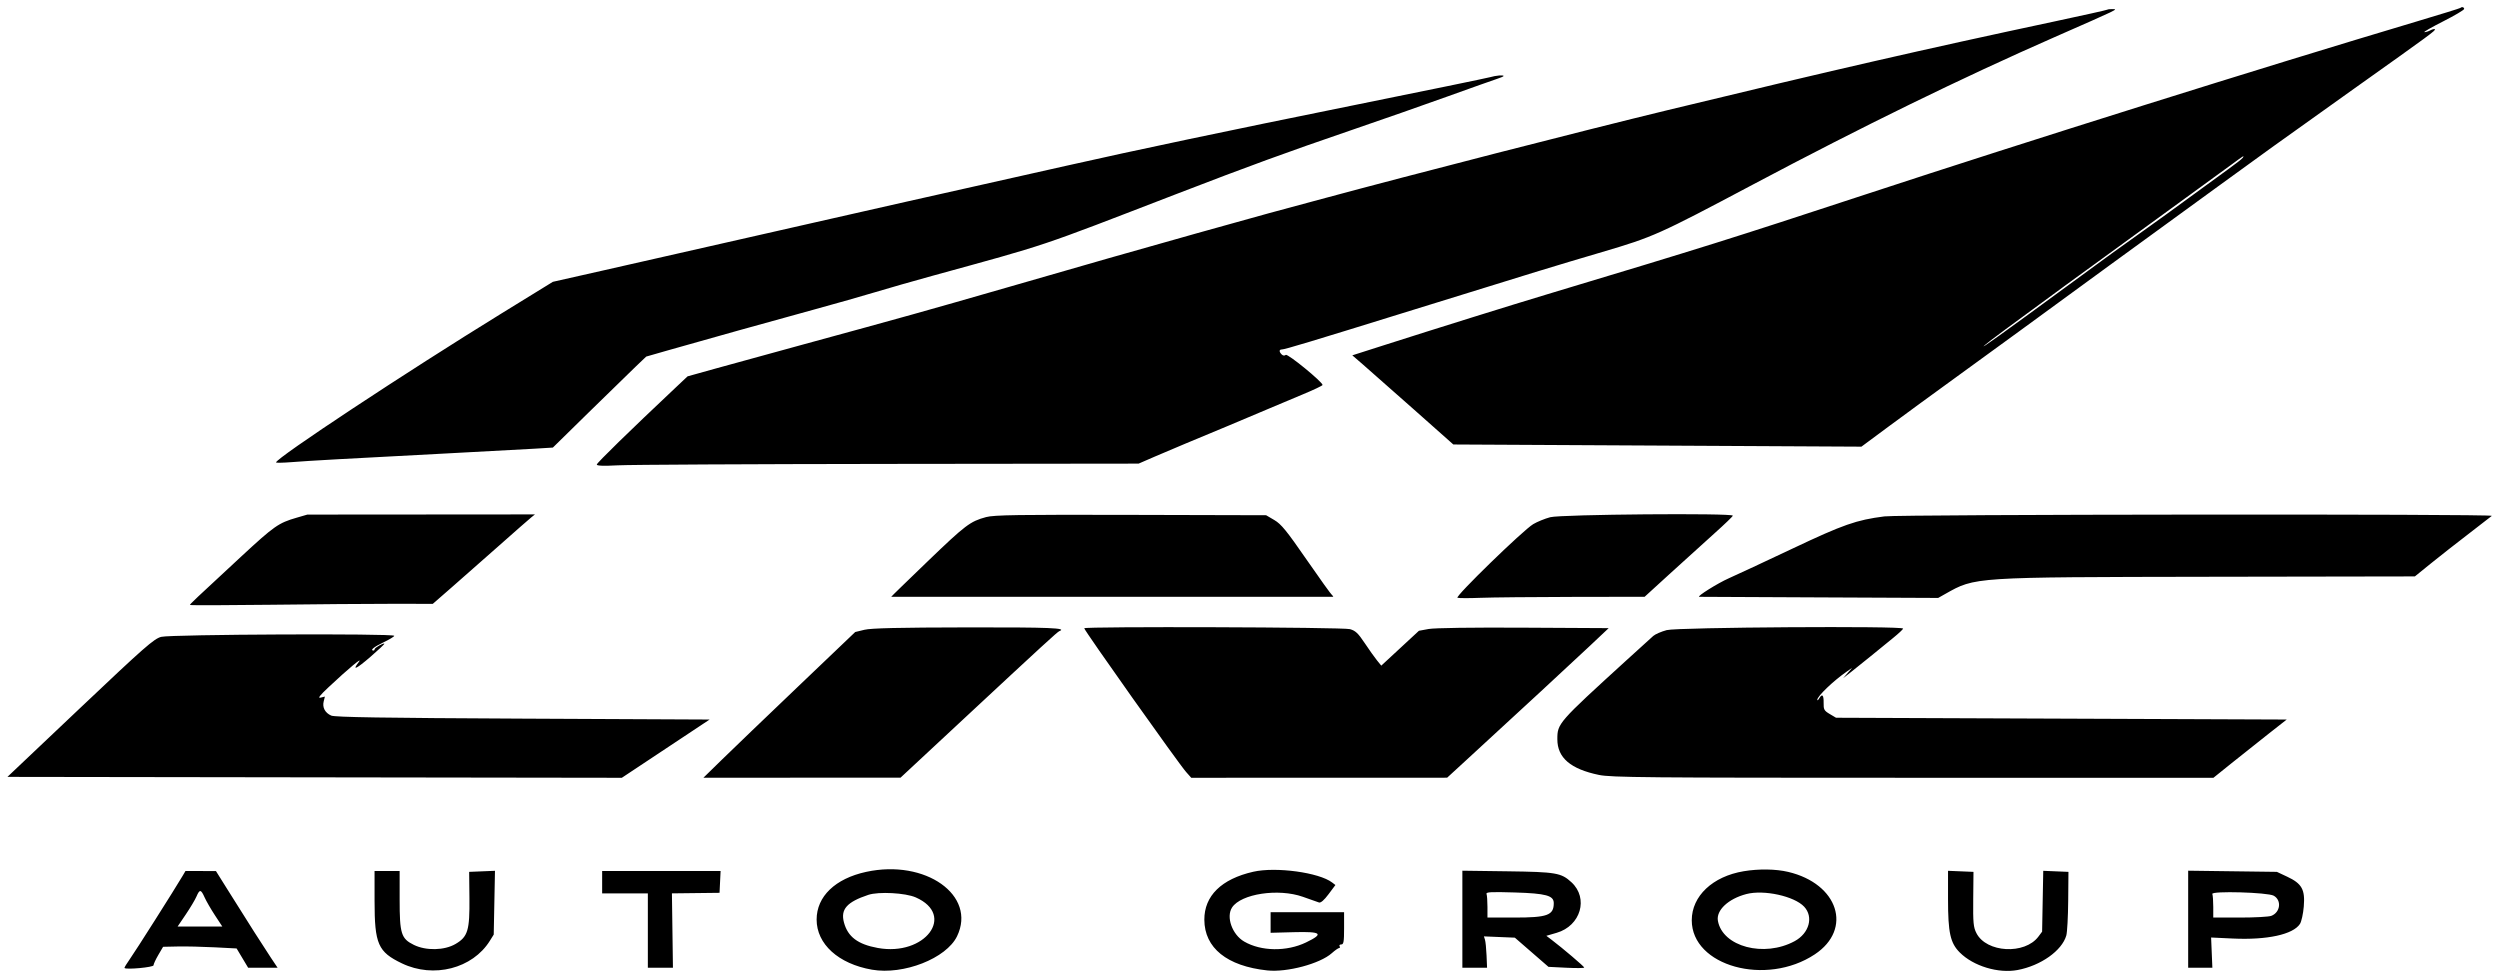
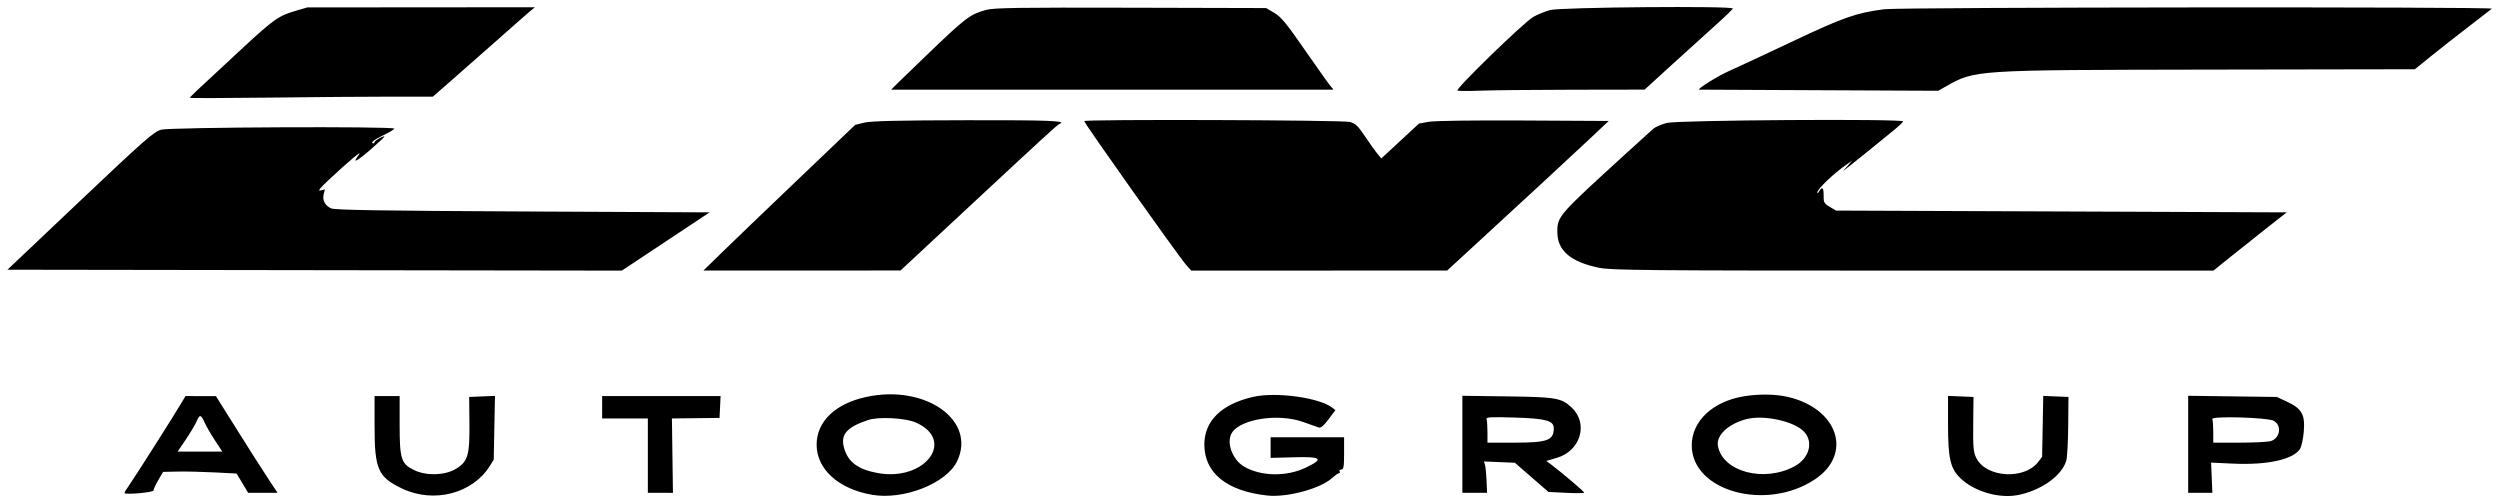
- <svg xmlns="http://www.w3.org/2000/svg" viewBox="0 0 1395 546">
-   <path fill="currentColor" fill-rule="evenodd" d="M 1372.917 4.414 C 1372.688 4.642, 1361.700 8.048, 1348.500 11.983 C 1262.472 37.627, 1132.138 78.528, 1041 108.482 C 965.043 133.445, 951.253 137.772, 863.500 164.166 C 842.798 170.392, 802.417 182.990, 772.044 192.697 L 754.589 198.275 760.509 203.388 C 763.765 206.199, 776.448 217.392, 788.693 228.260 L 810.957 248.021 924.819 248.628 L 1038.681 249.236 1054.091 237.814 C 1062.566 231.533, 1080.300 218.576, 1093.500 209.021 C 1106.700 199.466, 1121.550 188.666, 1126.500 185.021 C 1139.353 175.555, 1213.819 121.287, 1237.500 104.127 C 1248.500 96.157, 1262.225 86.209, 1268 82.021 C 1273.775 77.833, 1294.250 63.214, 1313.500 49.534 C 1356.626 18.886, 1359.273 16.940, 1358.662 16.329 C 1358.392 16.059, 1357.262 16.324, 1356.151 16.919 C 1355.040 17.514, 1353.539 17.977, 1352.816 17.948 C 1352.092 17.920, 1356.787 15.216, 1363.250 11.940 C 1369.713 8.664, 1375 5.537, 1375 4.992 C 1375 3.998, 1373.699 3.637, 1372.917 4.414 M 1175.917 5.385 C 1175.688 5.597, 1162.450 8.551, 1146.500 11.950 C 1073.531 27.502, 1021.747 39.373, 930.500 61.467 C 883.708 72.796, 787.992 97.374, 737.500 111.024 C 727.050 113.849, 713.775 117.432, 708 118.986 C 696.484 122.085, 641.969 137.399, 619 143.986 C 611.025 146.274, 584.953 153.778, 561.062 160.663 C 516.430 173.526, 505.224 176.659, 448.500 192.132 C 430.350 197.083, 408.337 203.130, 399.582 205.569 L 383.664 210.005 377.082 216.201 C 351.319 240.453, 333 258.334, 333 259.229 C 333 259.944, 336.783 260.081, 344.750 259.654 C 351.212 259.307, 419.240 258.951, 495.921 258.862 L 635.343 258.700 644.421 254.759 C 649.415 252.591, 657.100 249.334, 661.500 247.521 C 673.666 242.509, 698.527 232.090, 707.500 228.244 C 711.900 226.358, 720.556 222.719, 726.736 220.157 C 732.915 217.596, 737.978 215.195, 737.986 214.822 C 738.021 213.142, 718.491 197.178, 717.453 198.039 C 716.772 198.604, 715.904 198.504, 715.176 197.776 C 713.631 196.231, 713.681 195, 715.289 195 C 716.920 195, 731.454 190.620, 786.500 173.537 C 857.573 151.482, 867.191 148.538, 894 140.633 C 922.594 132.202, 925.501 130.901, 978 103.052 C 1039.673 70.337, 1094.517 43.531, 1146.500 20.695 C 1182.683 4.800, 1181.901 5.177, 1178.917 5.082 C 1177.496 5.037, 1176.146 5.173, 1175.917 5.385 M 831.405 43.079 C 829.703 43.573, 795.053 50.701, 754.405 58.920 C 685.865 72.779, 632.801 83.957, 595 92.498 C 577.737 96.399, 536.021 105.768, 505.500 112.598 C 494.500 115.060, 475.825 119.292, 464 122.002 C 441.562 127.144, 383.083 140.413, 336 151.045 L 308.500 157.255 280 174.802 C 226.468 207.762, 154.151 255.541, 154.027 258.032 C 154.012 258.325, 157.938 258.252, 162.750 257.870 C 172.456 257.100, 192.882 255.955, 249.500 253.006 C 270.400 251.918, 292.225 250.739, 298 250.387 L 308.500 249.746 328.500 230.122 C 339.500 219.329, 351.219 207.905, 354.543 204.736 L 360.585 198.973 372.543 195.543 C 390.804 190.305, 432.127 178.765, 455 172.518 C 466.275 169.438, 481.350 165.153, 488.500 162.995 C 495.650 160.837, 509.825 156.781, 520 153.982 C 586.646 135.646, 577.348 138.763, 657 108.049 C 696.558 92.795, 718.136 84.913, 753 72.981 C 770.325 67.051, 795.075 58.387, 808 53.728 C 820.925 49.068, 833.188 44.713, 835.250 44.050 C 837.313 43.387, 839 42.655, 839 42.422 C 839 41.740, 834.752 42.107, 831.405 43.079 M 1245 91.952 C 1241.425 94.589, 1220.950 109.489, 1199.500 125.063 C 1178.050 140.637, 1157.079 155.882, 1152.897 158.940 C 1120.259 182.808, 1110.107 190.334, 1107.500 192.595 C 1103.438 196.117, 1118.169 185.558, 1153 159.980 C 1176.168 142.967, 1183.313 137.785, 1196.500 128.431 C 1203.100 123.749, 1214.575 115.444, 1222 109.974 C 1229.425 104.505, 1238.952 97.564, 1243.170 94.548 C 1247.389 91.533, 1251.128 88.602, 1251.479 88.033 C 1252.412 86.524, 1252.123 86.699, 1245 91.952 M 165.500 288.882 C 155.392 291.813, 153.044 293.460, 134.471 310.655 C 108.592 334.613, 106 337.063, 106 337.563 C 106 337.811, 126.138 337.765, 150.750 337.462 C 175.363 337.159, 205.850 336.918, 218.500 336.928 L 241.500 336.946 252.073 327.723 C 257.888 322.650, 269.750 312.200, 278.434 304.500 C 287.117 296.800, 295.184 289.723, 296.361 288.772 L 298.500 287.044 235 287.093 L 171.500 287.142 165.500 288.882 M 550.237 288.536 C 541.327 290.956, 538.800 292.870, 517.608 313.250 C 506.313 324.113, 497.168 333.010, 497.286 333.021 C 497.749 333.068, 742.563 333.065, 743.500 333.019 C 744.109 332.989, 744.081 332.682, 743.428 332.235 C 742.839 331.831, 736.360 322.817, 729.030 312.205 C 717.988 296.218, 714.915 292.447, 711.102 290.205 L 706.500 287.500 631 287.303 C 568.211 287.140, 554.614 287.347, 550.237 288.536 M 865.024 288.603 C 862.013 289.412, 857.738 291.155, 855.524 292.476 C 849.859 295.858, 811.705 332.949, 813.273 333.551 C 813.970 333.819, 819.707 333.835, 826.020 333.587 C 832.334 333.340, 855.547 333.106, 877.605 333.068 L 917.710 333 932.222 319.750 C 940.203 312.462, 951.259 302.450, 956.789 297.500 C 962.320 292.550, 966.880 288.163, 966.923 287.750 C 967.082 286.204, 870.959 287.008, 865.024 288.603 M 1051.500 288.149 C 1035.813 290.157, 1028.629 292.673, 1000.266 306.092 C 984.995 313.317, 968.968 320.789, 964.651 322.697 C 958.503 325.413, 946.528 332.916, 948.173 333.021 C 948.353 333.032, 978.425 333.178, 1015 333.345 L 1081.500 333.649 1085.500 331.393 C 1102.259 321.944, 1100.440 322.062, 1233 321.835 L 1347.500 321.639 1356.500 314.348 C 1361.450 310.339, 1370.900 302.927, 1377.500 297.878 C 1384.100 292.829, 1389.928 288.316, 1390.450 287.849 C 1391.722 286.712, 1060.434 287.005, 1051.500 288.149 M 482.354 351.419 L 477.207 352.667 445.354 383.066 C 427.834 399.785, 408.775 418.080, 403 423.720 L 392.500 433.976 447.500 433.955 L 502.500 433.933 537.500 401.362 C 582.091 359.866, 590.035 352.577, 591.119 352.167 C 595.758 350.412, 585.839 350.010, 539.750 350.085 C 501.657 350.147, 486.106 350.508, 482.354 351.419 M 605 350.570 C 605 351.764, 657.647 426.044, 661.829 430.750 L 664.717 434 736.109 433.978 L 807.500 433.956 818.094 424.228 C 846.400 398.235, 877.482 369.503, 887.034 360.500 L 897.644 350.500 850.101 350.240 C 821.533 350.084, 800.403 350.379, 797.158 350.979 L 791.759 351.977 781.256 361.702 L 770.753 371.428 768.343 368.464 C 767.018 366.834, 763.928 362.485, 761.478 358.800 C 757.845 353.336, 756.330 351.908, 753.262 351.056 C 749.310 349.958, 605 349.485, 605 350.570 M 930.025 351.603 C 927.014 352.412, 923.639 353.876, 922.525 354.856 C 921.411 355.836, 914.650 361.972, 907.500 368.491 C 869.335 403.293, 869 403.676, 869 412.510 C 869 422.820, 876.381 429.139, 892.258 432.418 C 899.063 433.824, 918.579 434, 1067.507 434 L 1235.097 434 1245.351 425.750 C 1250.990 421.213, 1260.192 413.900, 1265.799 409.500 L 1275.994 401.500 1150.247 401 L 1024.500 400.500 1021 398.422 C 1017.859 396.557, 1017.509 395.916, 1017.586 392.172 C 1017.678 387.751, 1016.761 386.865, 1015.080 389.750 C 1014.519 390.712, 1014.054 391.050, 1014.046 390.500 C 1014.016 388.529, 1022.964 379.951, 1030.500 374.725 L 1033.500 372.645 1031 375.517 L 1028.500 378.390 1032.500 375.283 C 1034.700 373.575, 1039.711 369.550, 1043.636 366.339 C 1047.561 363.127, 1053.274 358.475, 1056.331 356 C 1059.387 353.525, 1061.913 351.163, 1061.944 350.750 C 1062.060 349.189, 935.973 350.005, 930.025 351.603 M 89.922 355.369 C 85.876 356.460, 80.634 361.064, 44.745 395.052 L 4.145 433.500 175.561 433.753 L 346.977 434.006 371.476 417.753 L 395.974 401.500 291.737 401 C 213.650 400.625, 186.825 400.198, 184.811 399.298 C 181.359 397.755, 179.773 394.751, 180.623 391.365 L 181.295 388.690 178.897 389.282 C 177.150 389.713, 178.361 388.128, 183.361 383.440 C 194.428 373.061, 202.740 366.139, 200.216 369.403 C 196.235 374.552, 198.725 373.419, 206.867 366.376 C 211.238 362.594, 214.672 359.352, 214.496 359.172 C 213.993 358.655, 209.113 361.415, 209.053 362.250 C 209.024 362.663, 208.775 363, 208.500 363 C 206.208 363, 208.567 360.994, 213.750 358.534 C 217.188 356.903, 220 355.216, 220 354.784 C 220 353.401, 95.141 353.962, 89.922 355.369" />
-   <g transform="translate(0 466)">
+ <svg xmlns="http://www.w3.org/2000/svg" viewBox="0 0 1395 281">
+   <path fill="currentColor" fill-rule="evenodd" d="M 165.500 5.882 C 155.392 8.813, 153.044 10.460, 134.471 27.655 C 108.592 51.613, 106 54.063, 106 54.563 C 106 54.811, 126.138 54.765, 150.750 54.462 C 175.363 54.159, 205.850 53.918, 218.500 53.928 L 241.500 53.946 252.073 44.723 C 257.888 39.650, 269.750 29.200, 278.434 21.500 C 287.117 13.800, 295.184 6.723, 296.361 5.772 L 298.500 4.044 235 4.093 L 171.500 4.142 165.500 5.882 M 550.237 5.536 C 541.327 7.956, 538.800 9.870, 517.608 30.250 C 506.313 41.112, 497.168 50.010, 497.286 50.021 C 497.749 50.068, 742.563 50.065, 743.500 50.019 C 744.109 49.989, 744.081 49.682, 743.428 49.235 C 742.839 48.831, 736.360 39.817, 729.030 29.205 C 717.988 13.218, 714.915 9.447, 711.102 7.205 L 706.500 4.500 631 4.303 C 568.211 4.140, 554.614 4.347, 550.237 5.536 M 865.024 5.603 C 862.013 6.412, 857.738 8.155, 855.524 9.476 C 849.859 12.858, 811.705 49.949, 813.273 50.551 C 813.970 50.819, 819.707 50.835, 826.020 50.587 C 832.334 50.340, 855.547 50.106, 877.605 50.068 L 917.710 50 932.222 36.750 C 940.203 29.462, 951.259 19.450, 956.789 14.500 C 962.320 9.550, 966.880 5.162, 966.923 4.750 C 967.082 3.204, 870.959 4.008, 865.024 5.603 M 1051.500 5.149 C 1035.813 7.157, 1028.629 9.673, 1000.266 23.092 C 984.995 30.317, 968.968 37.789, 964.651 39.697 C 958.503 42.413, 946.528 49.916, 948.173 50.021 C 948.353 50.032, 978.425 50.178, 1015 50.345 L 1081.500 50.649 1085.500 48.393 C 1102.259 38.944, 1100.440 39.062, 1233 38.835 L 1347.500 38.639 1356.500 31.348 C 1361.450 27.339, 1370.900 19.927, 1377.500 14.878 C 1384.100 9.829, 1389.928 5.316, 1390.450 4.849 C 1391.722 3.712, 1060.434 4.005, 1051.500 5.149 M 482.354 68.419 L 477.207 69.667 445.354 100.066 C 427.834 116.785, 408.775 135.080, 403 140.720 L 392.500 150.976 447.500 150.955 L 502.500 150.933 537.500 118.362 C 582.091 76.866, 590.035 69.577, 591.119 69.167 C 595.758 67.412, 585.839 67.010, 539.750 67.085 C 501.657 67.147, 486.106 67.508, 482.354 68.419 M 605 67.570 C 605 68.764, 657.647 143.044, 661.829 147.750 L 664.717 151 736.109 150.978 L 807.500 150.956 818.094 141.228 C 846.400 115.235, 877.482 86.503, 887.034 77.500 L 897.644 67.500 850.101 67.240 C 821.533 67.084, 800.403 67.379, 797.158 67.979 L 791.759 68.977 781.256 78.702 L 770.753 88.428 768.343 85.464 C 767.018 83.834, 763.928 79.485, 761.478 75.800 C 757.845 70.336, 756.330 68.908, 753.262 68.056 C 749.310 66.958, 605 66.485, 605 67.570 M 930.025 68.603 C 927.014 69.412, 923.639 70.876, 922.525 71.856 C 921.411 72.836, 914.650 78.972, 907.500 85.491 C 869.335 120.293, 869 120.676, 869 129.510 C 869 139.820, 876.381 146.139, 892.258 149.418 C 899.063 150.824, 918.579 151, 1067.507 151 L 1235.097 151 1245.351 142.750 C 1250.990 138.213, 1260.192 130.900, 1265.799 126.500 L 1275.994 118.500 1150.247 118 L 1024.500 117.500 1021 115.422 C 1017.859 113.557, 1017.509 112.916, 1017.586 109.172 C 1017.678 104.751, 1016.761 103.865, 1015.080 106.750 C 1014.519 107.713, 1014.054 108.050, 1014.046 107.500 C 1014.016 105.529, 1022.964 96.951, 1030.500 91.725 L 1033.500 89.645 1031 92.517 L 1028.500 95.390 1032.500 92.283 C 1034.700 90.575, 1039.711 86.550, 1043.636 83.339 C 1047.561 80.127, 1053.274 75.475, 1056.331 73 C 1059.387 70.525, 1061.913 68.162, 1061.944 67.750 C 1062.060 66.189, 935.973 67.005, 930.025 68.603 M 89.922 72.369 C 85.876 73.460, 80.634 78.064, 44.745 112.052 L 4.145 150.500 175.561 150.753 L 346.977 151.006 371.476 134.753 L 395.974 118.500 291.737 118 C 213.650 117.625, 186.825 117.198, 184.811 116.298 C 181.359 114.755, 179.773 111.751, 180.623 108.365 L 181.295 105.690 178.897 106.282 C 177.150 106.713, 178.361 105.128, 183.361 100.440 C 194.428 90.061, 202.740 83.139, 200.216 86.403 C 196.235 91.552, 198.725 90.419, 206.867 83.376 C 211.238 79.594, 214.672 76.352, 214.496 76.172 C 213.993 75.655, 209.113 78.415, 209.053 79.250 C 209.024 79.662, 208.775 80, 208.500 80 C 206.208 80, 208.567 77.994, 213.750 75.534 C 217.188 73.903, 220 72.216, 220 71.784 C 220 70.401, 95.141 70.962, 89.922 72.369" />
+   <g transform="translate(0 201)">
    <path fill="currentColor" fill-rule="evenodd" d="M 483.317 20.503 C 466.054 24.256, 455.694 34.220, 455.675 47.090 C 455.655 60.781, 467.836 71.823, 486.558 75.083 C 504.191 78.154, 528.054 68.782, 534.029 56.439 C 545.076 33.620, 516.414 13.309, 483.317 20.503 M 699.317 20.436 C 681.543 24.492, 671.975 33.876, 672.022 47.210 C 672.077 62.944, 684.675 73.093, 707.139 75.498 C 718.140 76.676, 736.550 71.759, 743.129 65.885 C 744.906 64.298, 746.756 63, 747.239 63 C 747.723 63, 747.840 62.550, 747.500 62 C 747.160 61.450, 747.584 61, 748.441 61 C 749.738 61, 750 59.485, 750 52 L 750 43 729.500 43 L 709 43 709 48.750 L 708.999 54.500 722 54.154 C 737.498 53.741, 738.947 54.972, 728.750 59.887 C 717.965 65.085, 703.706 64.879, 694.256 59.388 C 687.555 55.495, 684.046 45.631, 687.491 40.373 C 692.504 32.723, 713.347 29.580, 727 34.415 C 731.125 35.876, 735.175 37.303, 736 37.586 C 736.971 37.920, 738.850 36.292, 741.330 32.969 L 745.160 27.838 743.330 26.432 C 736.066 20.852, 711.917 17.562, 699.317 20.436 M 973.028 20.141 C 955.653 23.020, 944 34.006, 944 47.508 C 944 73.080, 985.481 84.568, 1012.663 66.523 C 1033.949 52.392, 1025.765 27.108, 997.769 20.508 C 990.873 18.882, 981.467 18.742, 973.028 20.141 M 101.886 22.756 C 97.702 29.869, 75.406 65.026, 72.461 69.154 C 70.635 71.714, 69.295 73.964, 69.483 74.154 C 70.477 75.162, 85.667 73.742, 85.667 72.642 C 85.667 71.972, 86.868 69.375, 88.337 66.869 L 91.007 62.312 99.254 62.138 C 103.789 62.042, 113.020 62.251, 119.766 62.603 L 132.033 63.242 135.250 68.621 L 138.467 74 146.683 74 L 154.899 74 151.056 68.250 C 147.144 62.397, 138.409 48.667, 126.898 30.278 L 120.500 20.056 112 20.034 L 103.500 20.013 101.886 22.756 M 209.006 36.750 C 209.014 60.835, 210.915 65.162, 224.310 71.581 C 241.953 80.036, 263.668 74.461, 273.316 59 L 275.500 55.500 275.848 37.704 L 276.196 19.908 268.993 20.204 L 261.790 20.500 261.939 35.118 C 262.125 53.181, 261.056 56.711, 254.182 60.739 C 247.988 64.369, 237.722 64.595, 230.935 61.251 C 223.837 57.752, 223 55.086, 223 35.966 L 223 20 216 20 L 209 20 209.006 36.750 M 335.999 26.250 L 335.998 32.500 348.749 32.500 L 361.500 32.500 361.500 53.247 L 361.500 73.995 368.500 73.998 L 375.500 74.002 375.216 53.251 L 374.932 32.500 388.216 32.346 L 401.500 32.192 401.798 26.096 L 402.095 20 369.048 20 L 336 20 335.999 26.250 M 816 46.924 L 816 74 822.891 74 L 829.781 74 829.496 67.119 C 829.339 63.334, 828.943 59.396, 828.617 58.369 L 828.024 56.500 836.656 56.859 L 845.288 57.217 854.666 65.359 L 864.043 73.500 874.024 74 C 879.513 74.275, 884.004 74.227, 884.002 73.893 C 884 73.320, 871.895 63.029, 865.708 58.341 L 862.859 56.183 868.610 54.511 C 882.045 50.605, 886.549 35.212, 876.865 26.298 C 871.153 21.040, 868.316 20.553, 841.250 20.188 L 816 19.848 816 46.924 M 1087 35.775 C 1087 54.488, 1088.262 60.195, 1093.574 65.508 C 1101.140 73.074, 1115.012 77.284, 1125.760 75.278 C 1138.741 72.854, 1150.567 64.485, 1153 55.999 C 1153.504 54.244, 1153.979 45.539, 1154.056 36.654 L 1154.196 20.500 1147.164 20.208 L 1140.133 19.915 1139.816 36.888 L 1139.500 53.861 1137.443 56.612 C 1129.816 66.815, 1108.428 65.639, 1102.852 54.710 C 1101.159 51.392, 1100.930 48.962, 1101.058 35.703 L 1101.205 20.500 1094.103 20.206 L 1087 19.912 1087 35.775 M 1221 46.923 L 1221 74 1227.750 74 L 1234.500 74 1234.150 65.565 L 1233.800 57.129 1245.903 57.701 C 1265.009 58.604, 1279.506 55.456, 1283.365 49.566 C 1284.207 48.281, 1285.172 43.915, 1285.511 39.865 C 1286.305 30.347, 1284.468 27.047, 1276.224 23.183 L 1270.500 20.500 1245.750 20.173 L 1221 19.846 1221 46.923 M 109.635 34.250 C 108.869 36.038, 106.186 40.538, 103.674 44.250 L 99.105 51 111.577 51 L 124.049 51 119.949 44.750 C 117.694 41.313, 115.096 36.817, 114.175 34.760 C 112.120 30.172, 111.415 30.093, 109.635 34.250 M 829.487 32.832 C 829.769 33.564, 830 36.827, 830 40.082 L 830 46 845.050 46 C 863.512 46, 867 44.720, 867 37.941 C 867 33.717, 862.672 32.533, 845.283 32 C 831.960 31.592, 829.068 31.744, 829.487 32.832 M 1234.487 32.832 C 1234.769 33.564, 1235 36.827, 1235 40.082 L 1235 46 1249.935 46 C 1258.149 46, 1265.997 45.572, 1267.374 45.048 C 1272.460 43.114, 1273.281 36.351, 1268.738 33.802 C 1265.387 31.922, 1233.792 31.027, 1234.487 32.832 M 484.500 33.338 C 472.528 37.326, 468.951 41.389, 470.932 48.748 C 473.084 56.738, 478.669 60.945, 489.804 62.965 C 516.161 67.744, 533.497 44.669, 511 34.753 C 505.238 32.213, 490.276 31.414, 484.500 33.338 M 974.500 32.873 C 964.373 35.515, 957.542 41.934, 958.592 47.821 C 961.166 62.256, 984.385 68.408, 1001.417 59.168 C 1009.539 54.762, 1012.056 45.657, 1006.731 39.942 C 1001.253 34.061, 984.243 30.331, 974.500 32.873" />
  </g>
</svg>
